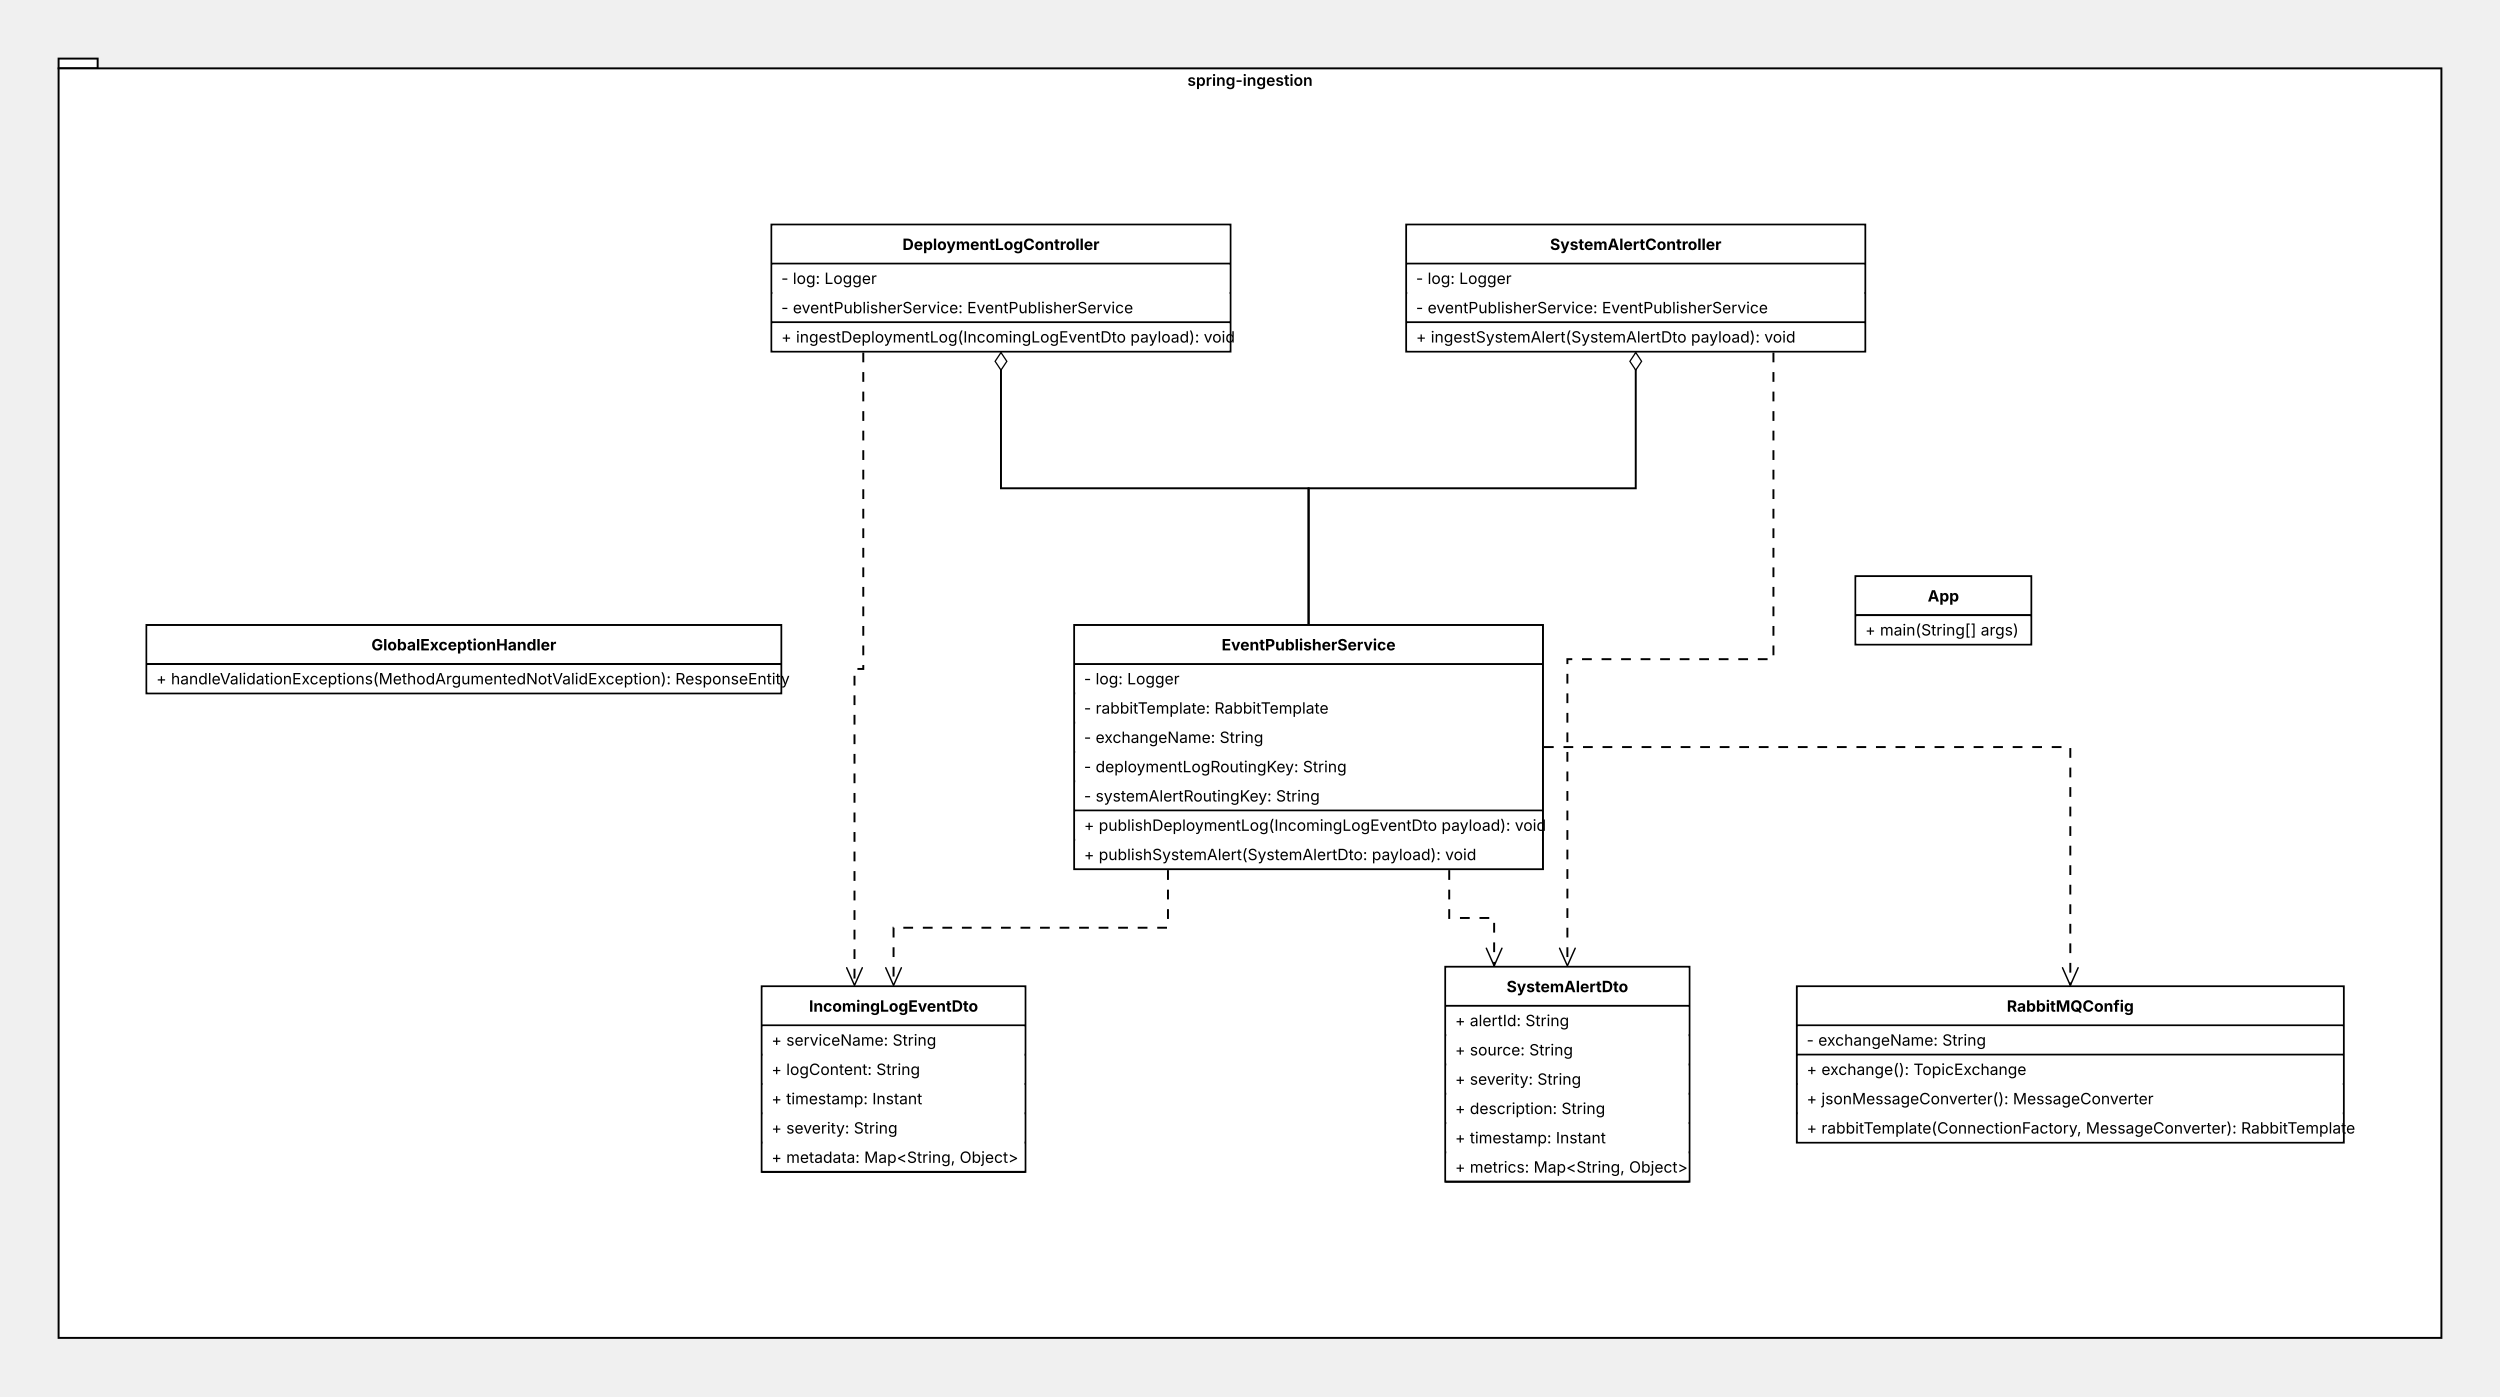
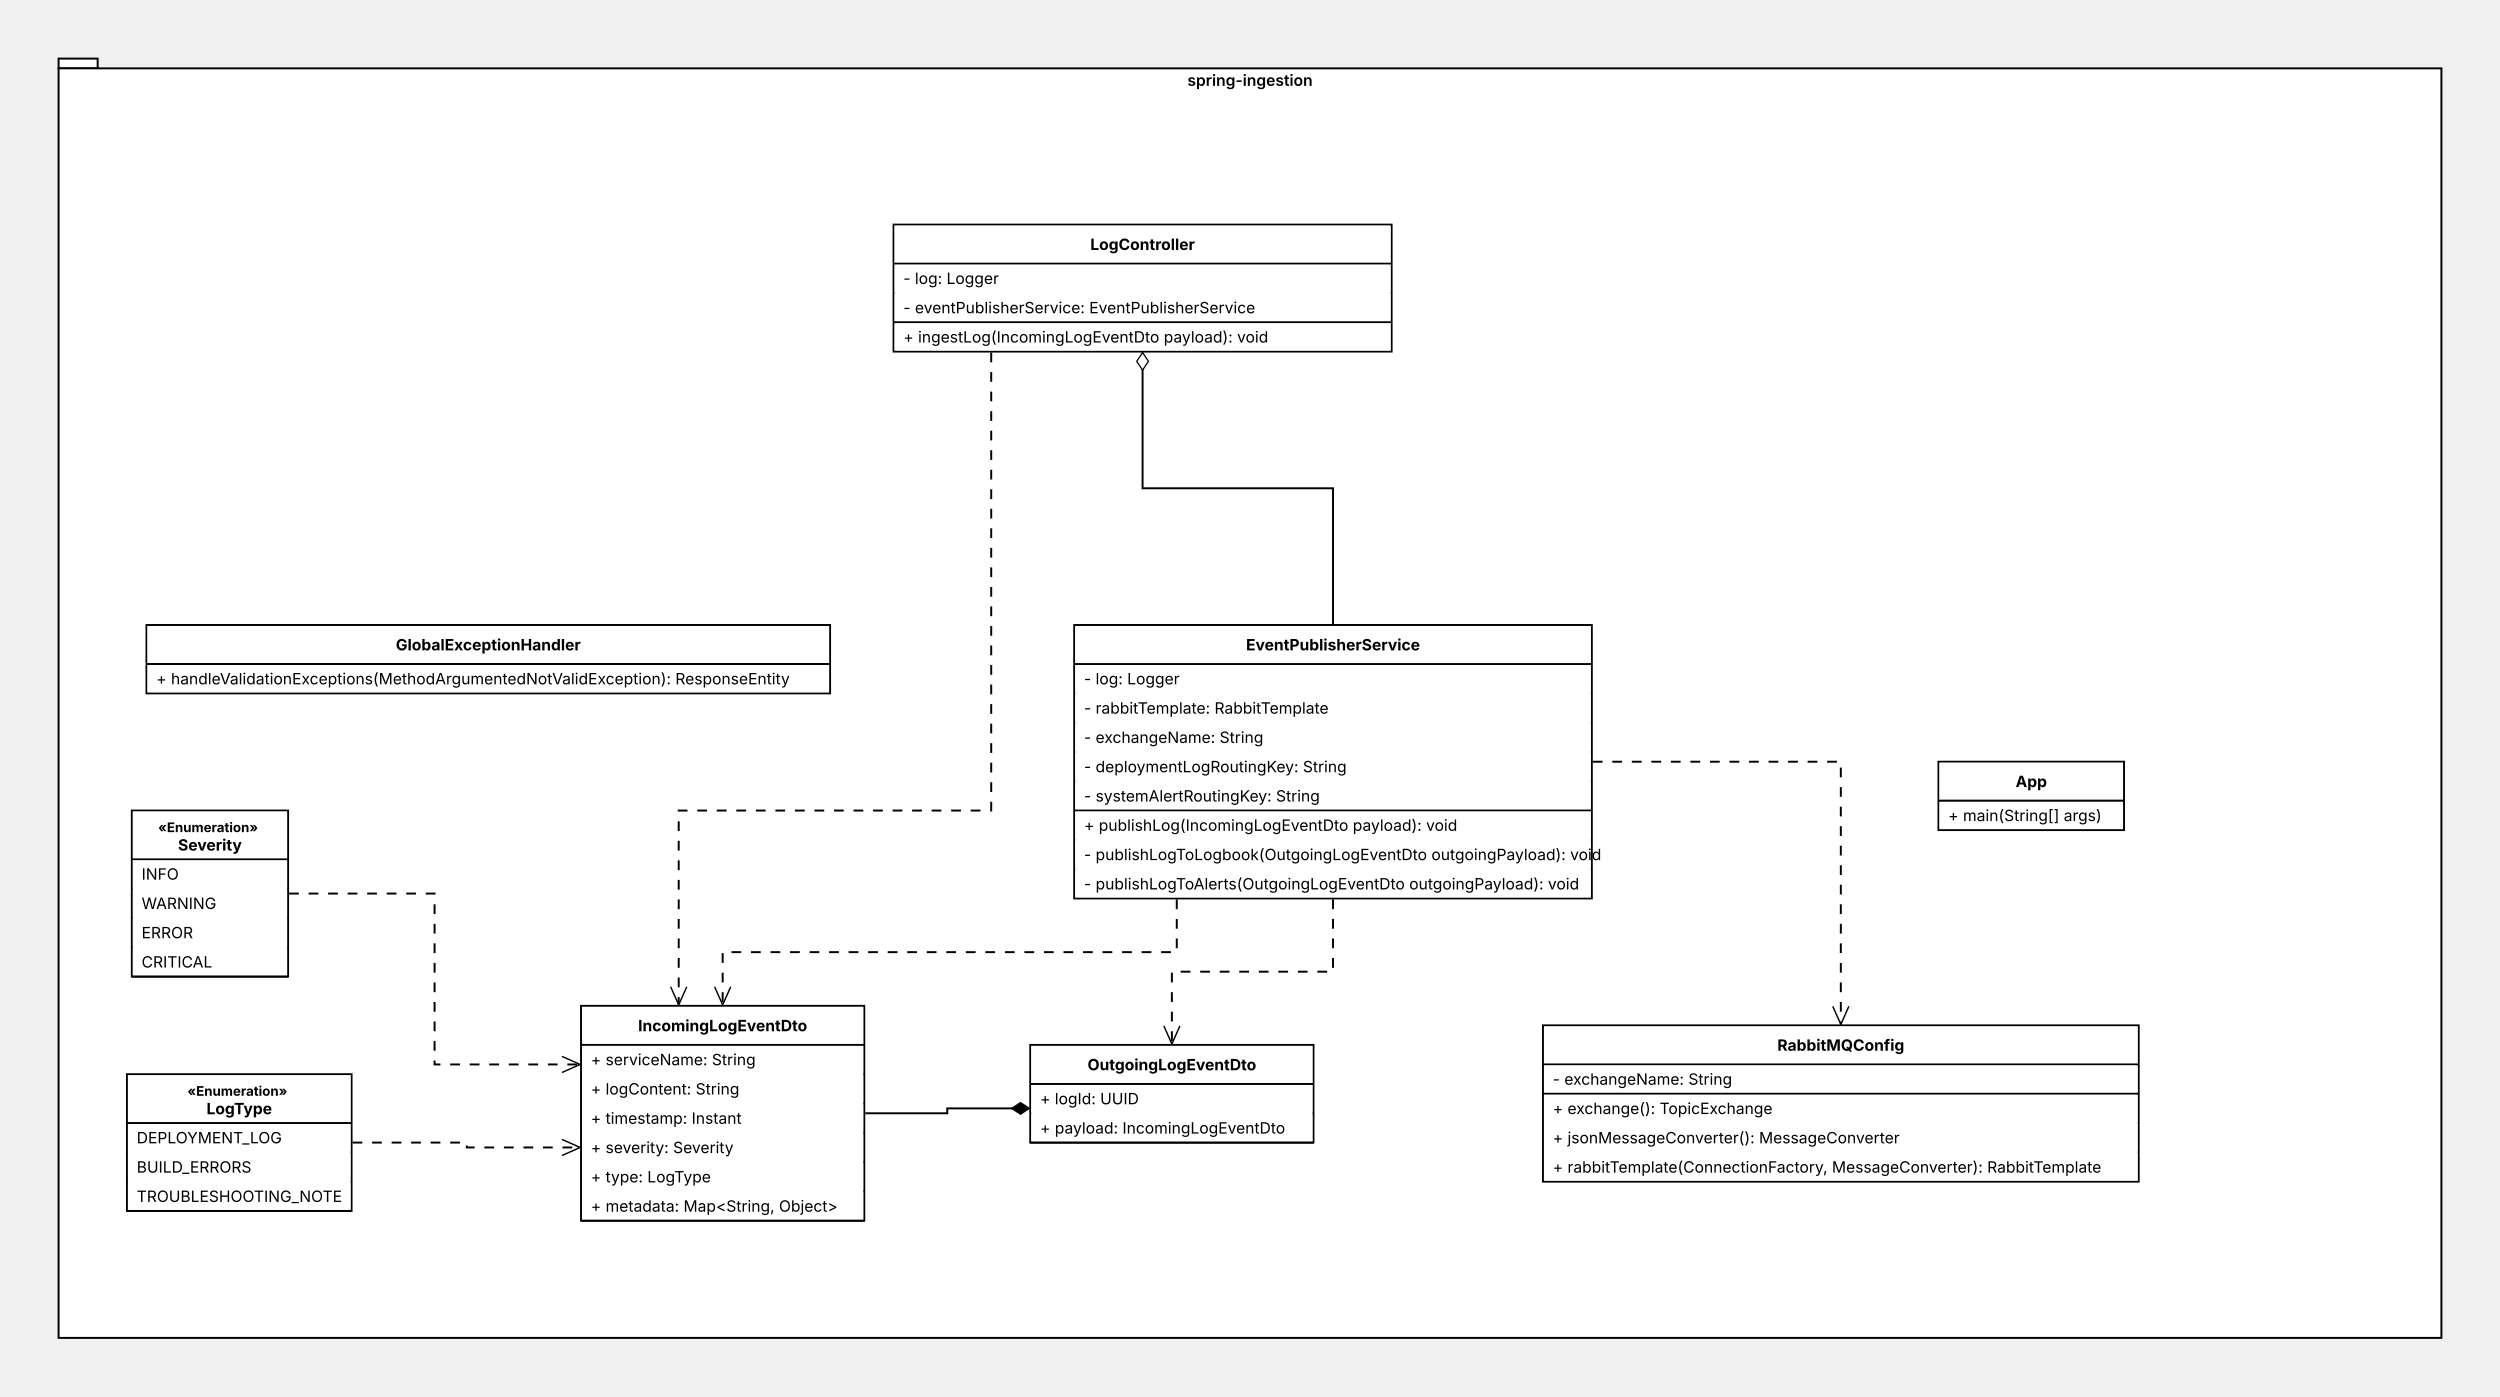
<svg xmlns="http://www.w3.org/2000/svg" viewBox="-30 650 2560 1430" width="2560" height="1430" shape-rendering="geometricPrecision">
  <style>
    text {
      font-family: Inter, system-ui, Avenir, Helvetica, Arial, sans-serif;
    }
  </style>
  <g>
    <g transform="translate(30, 710)">
      <svg width="2440" height="1310" viewBox="0 0 2440 1310" overflow="visible">
        <g>
          <rect x="0" y="0" width="40" height="10" stroke-width="2" stroke="#000000" fill="#ffffff" />
          <rect x="0" y="10" width="2440" height="1300" stroke-width="2" stroke="#000000" fill="#ffffff" />
          <text x="1220" y="22" text-anchor="middle" dominant-baseline="middle" font-size="16px" font-weight="600" font-family="Inter, system-ui, Avenir, Helvetica, Arial, sans-serif" fill="#000000" aria-label="spring-ingestion">
            <tspan x="1220" y="22" aria-hidden="true">spring-ingestion</tspan>
          </text>
        </g>
      </svg>
    </g>
    <g transform="translate(120, 1290)">
-       <svg width="650" height="70" viewBox="0 0 650 70" overflow="visible">
+       <svg width="700" height="70" viewBox="0 0 700 70" overflow="visible">
        <g data-apollon-element-id="3b9c77d0-d74e-44fc-8e67-4fb8181fea51">
-           <rect stroke="#000000" fill="#ffffff" stroke-width="2" x="0" y="0" width="650" height="70" />
-           <rect x="1" y="1" width="648" height="39" fill="#ffffff" />
-           <text x="325" y="20" fill="#000000" dominant-baseline="middle" text-anchor="middle" font-weight="bold" font-family="Inter, system-ui, Avenir, Helvetica, Arial, sans-serif" text-decoration="normal" font-size="16px">
-             <tspan x="325" dy="0" font-style="normal">GlobalExceptionHandler</tspan>
-           </text>
-           <line x1="0" x2="650" y1="40" y2="40" stroke="#000000" stroke-width="2" />
+           <rect stroke="#000000" fill="#ffffff" stroke-width="2" x="0" y="0" width="700" height="70" />
+           <rect x="1" y="1" width="698" height="39" fill="#ffffff" />
+           <text x="350" y="20" fill="#000000" dominant-baseline="middle" text-anchor="middle" font-weight="bold" font-family="Inter, system-ui, Avenir, Helvetica, Arial, sans-serif" text-decoration="normal" font-size="16px">
+             <tspan x="350" dy="0" font-style="normal">GlobalExceptionHandler</tspan>
+           </text>
+           <line x1="0" x2="700" y1="40" y2="40" stroke="#000000" stroke-width="2" />
          <g transform="translate(0, 40)" />
-           <line x1="0" x2="650" y1="40" y2="40" stroke="#000000" stroke-width="2" />
+           <line x1="0" x2="700" y1="40" y2="40" stroke="#000000" stroke-width="2" />
          <g transform="translate(0, 40)">
            <g data-apollon-element-id="fc7d1d00-1de6-4267-bae3-777b4f92a2f6">
-               <rect x="1" y="1" width="648" height="28" fill="#ffffff" />
+               <rect x="1" y="1" width="698" height="28" fill="#ffffff" />
              <text x="10" y="15" fill="#000000" dominant-baseline="middle" text-anchor="start" font-weight="400" font-family="Inter, system-ui, Avenir, Helvetica, Arial, sans-serif" font-size="16px">+ handleValidationExceptions(MethodArgumentedNotValidException): ResponseEntity</text>
            </g>
          </g>
        </g>
      </svg>
    </g>
-     <g transform="translate(760, 880)">
-       <svg width="470" height="130" viewBox="0 0 470 130" overflow="visible">
+     <g transform="translate(885, 880)">
+       <svg width="510" height="130" viewBox="0 0 510 130" overflow="visible">
        <g data-apollon-element-id="74650cd7-0f17-4c6b-812b-f00af199418a">
-           <rect stroke="#000000" fill="#ffffff" stroke-width="2" x="0" y="0" width="470" height="130" />
-           <rect x="1" y="1" width="468" height="39" fill="#ffffff" />
-           <text x="235" y="20" fill="#000000" dominant-baseline="middle" text-anchor="middle" font-weight="bold" font-family="Inter, system-ui, Avenir, Helvetica, Arial, sans-serif" text-decoration="normal" font-size="16px">
-             <tspan x="235" dy="0" font-style="normal">DeploymentLogController</tspan>
-           </text>
-           <line x1="0" x2="470" y1="40" y2="40" stroke="#000000" stroke-width="2" />
+           <rect stroke="#000000" fill="#ffffff" stroke-width="2" x="0" y="0" width="510" height="130" />
+           <rect x="1" y="1" width="508" height="39" fill="#ffffff" />
+           <text x="255" y="20" fill="#000000" dominant-baseline="middle" text-anchor="middle" font-weight="bold" font-family="Inter, system-ui, Avenir, Helvetica, Arial, sans-serif" text-decoration="normal" font-size="16px">
+             <tspan x="255" dy="0" font-style="normal">LogController</tspan>
+           </text>
+           <line x1="0" x2="510" y1="40" y2="40" stroke="#000000" stroke-width="2" />
          <g transform="translate(0, 40)">
            <g data-apollon-element-id="58aaa2f2-1d4f-4e40-9649-94147e28c97f">
-               <rect x="1" y="1" width="468" height="28" fill="#ffffff" />
+               <rect x="1" y="1" width="508" height="28" fill="#ffffff" />
              <text x="10" y="15" fill="#000000" dominant-baseline="middle" text-anchor="start" font-weight="400" font-family="Inter, system-ui, Avenir, Helvetica, Arial, sans-serif" font-size="16px">- log: Logger</text>
            </g>
            <g data-apollon-element-id="66983bc5-b478-4927-838d-907f21ab0912">
-               <rect x="1" y="31" width="468" height="28" fill="#ffffff" />
+               <rect x="1" y="31" width="508" height="28" fill="#ffffff" />
              <text x="10" y="45" fill="#000000" dominant-baseline="middle" text-anchor="start" font-weight="400" font-family="Inter, system-ui, Avenir, Helvetica, Arial, sans-serif" font-size="16px">- eventPublisherService: EventPublisherService</text>
            </g>
          </g>
-           <line x1="0" x2="470" y1="100" y2="100" stroke="#000000" stroke-width="2" />
+           <line x1="0" x2="510" y1="100" y2="100" stroke="#000000" stroke-width="2" />
          <g transform="translate(0, 100)">
            <g data-apollon-element-id="50b90e43-01ab-4370-abad-b1e582a44f78">
-               <rect x="1" y="1" width="468" height="28" fill="#ffffff" />
-               <text x="10" y="15" fill="#000000" dominant-baseline="middle" text-anchor="start" font-weight="400" font-family="Inter, system-ui, Avenir, Helvetica, Arial, sans-serif" font-size="16px">+ ingestDeploymentLog(IncomingLogEventDto payload): void</text>
-             </g>
-           </g>
-         </g>
-       </svg>
-     </g>
-     <g transform="translate(1410, 880)">
-       <svg width="470" height="130" viewBox="0 0 470 130" overflow="visible">
-         <g data-apollon-element-id="7c152661-7595-4d7c-a953-4adb50cbfbd4">
-           <rect stroke="#000000" fill="#ffffff" stroke-width="2" x="0" y="0" width="470" height="130" />
-           <rect x="1" y="1" width="468" height="39" fill="#ffffff" />
-           <text x="235" y="20" fill="#000000" dominant-baseline="middle" text-anchor="middle" font-weight="bold" font-family="Inter, system-ui, Avenir, Helvetica, Arial, sans-serif" text-decoration="normal" font-size="16px">
-             <tspan x="235" dy="0" font-style="normal">SystemAlertController</tspan>
-           </text>
-           <line x1="0" x2="470" y1="40" y2="40" stroke="#000000" stroke-width="2" />
-           <g transform="translate(0, 40)">
-             <g data-apollon-element-id="5add93aa-f642-41be-b38e-9205ab0f0b26">
-               <rect x="1" y="1" width="468" height="28" fill="#ffffff" />
+               <rect x="1" y="1" width="508" height="28" fill="#ffffff" />
+               <text x="10" y="15" fill="#000000" dominant-baseline="middle" text-anchor="start" font-weight="400" font-family="Inter, system-ui, Avenir, Helvetica, Arial, sans-serif" font-size="16px">+ ingestLog(IncomingLogEventDto payload): void</text>
+             </g>
+           </g>
+         </g>
+       </svg>
+     </g>
+     <g transform="translate(1955, 1430)">
+       <svg width="190" height="70" viewBox="0 0 190 70" overflow="visible">
+         <g data-apollon-element-id="5dab2bf9-29ef-4f60-9d4d-5912700ed896">
+           <rect stroke="#000000" fill="#ffffff" stroke-width="2" x="0" y="0" width="190" height="70" />
+           <rect x="1" y="1" width="188" height="39" fill="#ffffff" />
+           <text x="95" y="20" fill="#000000" dominant-baseline="middle" text-anchor="middle" font-weight="bold" font-family="Inter, system-ui, Avenir, Helvetica, Arial, sans-serif" text-decoration="normal" font-size="16px">
+             <tspan x="95" dy="0" font-style="normal">App</tspan>
+           </text>
+           <line x1="0" x2="190" y1="40" y2="40" stroke="#000000" stroke-width="2" />
+           <g transform="translate(0, 40)" />
+           <line x1="0" x2="190" y1="40" y2="40" stroke="#000000" stroke-width="2" />
+           <g transform="translate(0, 40)">
+             <g data-apollon-element-id="177694ed-35e0-418b-aa4d-3f3fcadf1aae">
+               <rect x="1" y="1" width="188" height="28" fill="#ffffff" />
+               <text x="10" y="15" fill="#000000" dominant-baseline="middle" text-anchor="start" font-weight="400" font-family="Inter, system-ui, Avenir, Helvetica, Arial, sans-serif" font-size="16px">+ main(String[] args)</text>
+             </g>
+           </g>
+         </g>
+       </svg>
+     </g>
+     <g transform="translate(1070, 1290)">
+       <svg width="530" height="280" viewBox="0 0 530 280" overflow="visible">
+         <g data-apollon-element-id="4d2e06da-a124-4920-9e89-3ade31352f8f">
+           <rect stroke="#000000" fill="#ffffff" stroke-width="2" x="0" y="0" width="530" height="280" />
+           <rect x="1" y="1" width="528" height="39" fill="#ffffff" />
+           <text x="265" y="20" fill="#000000" dominant-baseline="middle" text-anchor="middle" font-weight="bold" font-family="Inter, system-ui, Avenir, Helvetica, Arial, sans-serif" text-decoration="normal" font-size="16px">
+             <tspan x="265" dy="0" font-style="normal">EventPublisherService</tspan>
+           </text>
+           <line x1="0" x2="530" y1="40" y2="40" stroke="#000000" stroke-width="2" />
+           <g transform="translate(0, 40)">
+             <g data-apollon-element-id="1653cb8a-e35a-4837-96fc-352d02ef62e8">
+               <rect x="1" y="1" width="528" height="28" fill="#ffffff" />
              <text x="10" y="15" fill="#000000" dominant-baseline="middle" text-anchor="start" font-weight="400" font-family="Inter, system-ui, Avenir, Helvetica, Arial, sans-serif" font-size="16px">- log: Logger</text>
            </g>
-             <g data-apollon-element-id="7b268da4-3a2f-4099-bef6-598c9603cd96">
-               <rect x="1" y="31" width="468" height="28" fill="#ffffff" />
-               <text x="10" y="45" fill="#000000" dominant-baseline="middle" text-anchor="start" font-weight="400" font-family="Inter, system-ui, Avenir, Helvetica, Arial, sans-serif" font-size="16px">- eventPublisherService: EventPublisherService</text>
-             </g>
-           </g>
-           <line x1="0" x2="470" y1="100" y2="100" stroke="#000000" stroke-width="2" />
-           <g transform="translate(0, 100)">
-             <g data-apollon-element-id="9db1246a-18fe-4898-8196-1d69fd202abb">
-               <rect x="1" y="1" width="468" height="28" fill="#ffffff" />
-               <text x="10" y="15" fill="#000000" dominant-baseline="middle" text-anchor="start" font-weight="400" font-family="Inter, system-ui, Avenir, Helvetica, Arial, sans-serif" font-size="16px">+ ingestSystemAlert(SystemAlertDto payload): void</text>
-             </g>
-           </g>
-         </g>
-       </svg>
-     </g>
-     <g transform="translate(1870, 1240)">
-       <svg width="180" height="70" viewBox="0 0 180 70" overflow="visible">
-         <g data-apollon-element-id="5dab2bf9-29ef-4f60-9d4d-5912700ed896">
-           <rect stroke="#000000" fill="#ffffff" stroke-width="2" x="0" y="0" width="180" height="70" />
-           <rect x="1" y="1" width="178" height="39" fill="#ffffff" />
-           <text x="90" y="20" fill="#000000" dominant-baseline="middle" text-anchor="middle" font-weight="bold" font-family="Inter, system-ui, Avenir, Helvetica, Arial, sans-serif" text-decoration="normal" font-size="16px">
-             <tspan x="90" dy="0" font-style="normal">App</tspan>
-           </text>
-           <line x1="0" x2="180" y1="40" y2="40" stroke="#000000" stroke-width="2" />
-           <g transform="translate(0, 40)" />
-           <line x1="0" x2="180" y1="40" y2="40" stroke="#000000" stroke-width="2" />
-           <g transform="translate(0, 40)">
-             <g data-apollon-element-id="177694ed-35e0-418b-aa4d-3f3fcadf1aae">
-               <rect x="1" y="1" width="178" height="28" fill="#ffffff" />
-               <text x="10" y="15" fill="#000000" dominant-baseline="middle" text-anchor="start" font-weight="400" font-family="Inter, system-ui, Avenir, Helvetica, Arial, sans-serif" font-size="16px">+ main(String[] args)</text>
-             </g>
-           </g>
-         </g>
-       </svg>
-     </g>
-     <g transform="translate(1070, 1290)">
-       <svg width="480" height="250" viewBox="0 0 480 250" overflow="visible">
-         <g data-apollon-element-id="4d2e06da-a124-4920-9e89-3ade31352f8f">
-           <rect stroke="#000000" fill="#ffffff" stroke-width="2" x="0" y="0" width="480" height="250" />
-           <rect x="1" y="1" width="478" height="39" fill="#ffffff" />
-           <text x="240" y="20" fill="#000000" dominant-baseline="middle" text-anchor="middle" font-weight="bold" font-family="Inter, system-ui, Avenir, Helvetica, Arial, sans-serif" text-decoration="normal" font-size="16px">
-             <tspan x="240" dy="0" font-style="normal">EventPublisherService</tspan>
-           </text>
-           <line x1="0" x2="480" y1="40" y2="40" stroke="#000000" stroke-width="2" />
-           <g transform="translate(0, 40)">
-             <g data-apollon-element-id="1653cb8a-e35a-4837-96fc-352d02ef62e8">
-               <rect x="1" y="1" width="478" height="28" fill="#ffffff" />
-               <text x="10" y="15" fill="#000000" dominant-baseline="middle" text-anchor="start" font-weight="400" font-family="Inter, system-ui, Avenir, Helvetica, Arial, sans-serif" font-size="16px">- log: Logger</text>
-             </g>
            <g data-apollon-element-id="fd1d53a4-6fb3-44a9-8672-b98197692664">
-               <rect x="1" y="31" width="478" height="28" fill="#ffffff" />
+               <rect x="1" y="31" width="528" height="28" fill="#ffffff" />
              <text x="10" y="45" fill="#000000" dominant-baseline="middle" text-anchor="start" font-weight="400" font-family="Inter, system-ui, Avenir, Helvetica, Arial, sans-serif" font-size="16px">- rabbitTemplate: RabbitTemplate</text>
            </g>
            <g data-apollon-element-id="f8ddd628-d78e-449b-9990-f96b831d56ff">
-               <rect x="1" y="61" width="478" height="28" fill="#ffffff" />
+               <rect x="1" y="61" width="528" height="28" fill="#ffffff" />
              <text x="10" y="75" fill="#000000" dominant-baseline="middle" text-anchor="start" font-weight="400" font-family="Inter, system-ui, Avenir, Helvetica, Arial, sans-serif" font-size="16px">- exchangeName: String</text>
            </g>
            <g data-apollon-element-id="401613db-2616-4382-a373-6a1d24a2a192">
-               <rect x="1" y="91" width="478" height="28" fill="#ffffff" />
+               <rect x="1" y="91" width="528" height="28" fill="#ffffff" />
              <text x="10" y="105" fill="#000000" dominant-baseline="middle" text-anchor="start" font-weight="400" font-family="Inter, system-ui, Avenir, Helvetica, Arial, sans-serif" font-size="16px">- deploymentLogRoutingKey: String</text>
            </g>
            <g data-apollon-element-id="acdafdb7-e7c2-421f-b268-c6c833dc1c1a">
-               <rect x="1" y="121" width="478" height="28" fill="#ffffff" />
+               <rect x="1" y="121" width="528" height="28" fill="#ffffff" />
              <text x="10" y="135" fill="#000000" dominant-baseline="middle" text-anchor="start" font-weight="400" font-family="Inter, system-ui, Avenir, Helvetica, Arial, sans-serif" font-size="16px">- systemAlertRoutingKey: String</text>
            </g>
          </g>
-           <line x1="0" x2="480" y1="190" y2="190" stroke="#000000" stroke-width="2" />
+           <line x1="0" x2="530" y1="190" y2="190" stroke="#000000" stroke-width="2" />
          <g transform="translate(0, 190)">
            <g data-apollon-element-id="7a56dd1a-01fb-4077-a8d2-84f3ce6b4e02">
-               <rect x="1" y="1" width="478" height="28" fill="#ffffff" />
-               <text x="10" y="15" fill="#000000" dominant-baseline="middle" text-anchor="start" font-weight="400" font-family="Inter, system-ui, Avenir, Helvetica, Arial, sans-serif" font-size="16px">+ publishDeploymentLog(IncomingLogEventDto payload): void</text>
-             </g>
-             <g data-apollon-element-id="b9986ffc-3672-4f46-b6f1-1ac158aaed15">
-               <rect x="1" y="31" width="478" height="28" fill="#ffffff" />
-               <text x="10" y="45" fill="#000000" dominant-baseline="middle" text-anchor="start" font-weight="400" font-family="Inter, system-ui, Avenir, Helvetica, Arial, sans-serif" font-size="16px">+ publishSystemAlert(SystemAlertDto: payload): void</text>
-             </g>
-           </g>
-         </g>
-       </svg>
-     </g>
-     <g transform="translate(1450, 1640)">
-       <svg width="250" height="220" viewBox="0 0 250 220" overflow="visible">
-         <g data-apollon-element-id="99c61660-80b3-4d62-8cc9-65107c055428">
-           <rect stroke="#000000" fill="#ffffff" stroke-width="2" x="0" y="0" width="250" height="220" />
-           <rect x="1" y="1" width="248" height="39" fill="#ffffff" />
-           <text x="125" y="20" fill="#000000" dominant-baseline="middle" text-anchor="middle" font-weight="bold" font-family="Inter, system-ui, Avenir, Helvetica, Arial, sans-serif" text-decoration="normal" font-size="16px">
-             <tspan x="125" dy="0" font-style="normal">SystemAlertDto</tspan>
-           </text>
-           <line x1="0" x2="250" y1="40" y2="40" stroke="#000000" stroke-width="2" />
-           <g transform="translate(0, 40)">
-             <g data-apollon-element-id="7df2cdb0-2fe6-4ede-9ec0-c0600d3978d5">
-               <rect x="1" y="1" width="248" height="28" fill="#ffffff" />
-               <text x="10" y="15" fill="#000000" dominant-baseline="middle" text-anchor="start" font-weight="400" font-family="Inter, system-ui, Avenir, Helvetica, Arial, sans-serif" font-size="16px">+ alertId: String</text>
-             </g>
-             <g data-apollon-element-id="ffcb8b2a-5fdb-4241-9693-ab58875c1ded">
-               <rect x="1" y="31" width="248" height="28" fill="#ffffff" />
-               <text x="10" y="45" fill="#000000" dominant-baseline="middle" text-anchor="start" font-weight="400" font-family="Inter, system-ui, Avenir, Helvetica, Arial, sans-serif" font-size="16px">+ source: String</text>
-             </g>
-             <g data-apollon-element-id="54ec0acb-4ff7-4559-a1a7-3067fd0193f3">
-               <rect x="1" y="61" width="248" height="28" fill="#ffffff" />
-               <text x="10" y="75" fill="#000000" dominant-baseline="middle" text-anchor="start" font-weight="400" font-family="Inter, system-ui, Avenir, Helvetica, Arial, sans-serif" font-size="16px">+ severity: String</text>
-             </g>
-             <g data-apollon-element-id="807e4d8b-2d1d-4bf4-83a8-b70ad62fa73e">
-               <rect x="1" y="91" width="248" height="28" fill="#ffffff" />
-               <text x="10" y="105" fill="#000000" dominant-baseline="middle" text-anchor="start" font-weight="400" font-family="Inter, system-ui, Avenir, Helvetica, Arial, sans-serif" font-size="16px">+ description: String</text>
-             </g>
-             <g data-apollon-element-id="dbc8209e-4675-4ad4-8ed3-ec1d2079be75">
-               <rect x="1" y="121" width="248" height="28" fill="#ffffff" />
-               <text x="10" y="135" fill="#000000" dominant-baseline="middle" text-anchor="start" font-weight="400" font-family="Inter, system-ui, Avenir, Helvetica, Arial, sans-serif" font-size="16px">+ timestamp: Instant</text>
-             </g>
-             <g data-apollon-element-id="f2f668f3-7884-4613-a105-ecedae78d0cf">
-               <rect x="1" y="151" width="248" height="28" fill="#ffffff" />
-               <text x="10" y="165" fill="#000000" dominant-baseline="middle" text-anchor="start" font-weight="400" font-family="Inter, system-ui, Avenir, Helvetica, Arial, sans-serif" font-size="16px">+ metrics: Map&lt;String, Object&gt;</text>
-             </g>
-           </g>
-           <line x1="0" x2="250" y1="220" y2="220" stroke="#000000" stroke-width="2" />
+               <rect x="1" y="1" width="528" height="28" fill="#ffffff" />
+               <text x="10" y="15" fill="#000000" dominant-baseline="middle" text-anchor="start" font-weight="400" font-family="Inter, system-ui, Avenir, Helvetica, Arial, sans-serif" font-size="16px">+ publishLog(IncomingLogEventDto payload): void</text>
+             </g>
+             <g data-apollon-element-id="c759f292-f28f-4617-97bd-8353cea2a9d9">
+               <rect x="1" y="31" width="528" height="28" fill="#ffffff" />
+               <text x="10" y="45" fill="#000000" dominant-baseline="middle" text-anchor="start" font-weight="400" font-family="Inter, system-ui, Avenir, Helvetica, Arial, sans-serif" font-size="16px">- publishLogToLogbook(OutgoingLogEventDto outgoingPayload): void</text>
+             </g>
+             <g data-apollon-element-id="b2417b5a-0bb1-4d85-9d40-65fdc089c668">
+               <rect x="1" y="61" width="528" height="28" fill="#ffffff" />
+               <text x="10" y="75" fill="#000000" dominant-baseline="middle" text-anchor="start" font-weight="400" font-family="Inter, system-ui, Avenir, Helvetica, Arial, sans-serif" font-size="16px">- publishLogToAlerts(OutgoingLogEventDto outgoingPayload): void</text>
+             </g>
+           </g>
+         </g>
+       </svg>
+     </g>
+     <g transform="translate(565, 1680)">
+       <svg width="290" height="220" viewBox="0 0 290 220" overflow="visible">
+         <g data-apollon-element-id="b518cd77-8245-41a8-adcb-459618b6b0fb">
+           <rect stroke="#000000" fill="#ffffff" stroke-width="2" x="0" y="0" width="290" height="220" />
+           <rect x="1" y="1" width="288" height="39" fill="#ffffff" />
+           <text x="145" y="20" fill="#000000" dominant-baseline="middle" text-anchor="middle" font-weight="bold" font-family="Inter, system-ui, Avenir, Helvetica, Arial, sans-serif" text-decoration="normal" font-size="16px">
+             <tspan x="145" dy="0" font-style="normal">IncomingLogEventDto</tspan>
+           </text>
+           <line x1="0" x2="290" y1="40" y2="40" stroke="#000000" stroke-width="2" />
+           <g transform="translate(0, 40)">
+             <g data-apollon-element-id="ff880d6c-e705-44fe-a56f-26c586ebab9a">
+               <rect x="1" y="1" width="288" height="28" fill="#ffffff" />
+               <text x="10" y="15" fill="#000000" dominant-baseline="middle" text-anchor="start" font-weight="400" font-family="Inter, system-ui, Avenir, Helvetica, Arial, sans-serif" font-size="16px">+ serviceName: String</text>
+             </g>
+             <g data-apollon-element-id="006837d7-20ee-417a-9a44-abce8f2aa492">
+               <rect x="1" y="31" width="288" height="28" fill="#ffffff" />
+               <text x="10" y="45" fill="#000000" dominant-baseline="middle" text-anchor="start" font-weight="400" font-family="Inter, system-ui, Avenir, Helvetica, Arial, sans-serif" font-size="16px">+ logContent: String</text>
+             </g>
+             <g data-apollon-element-id="220917c3-d132-41b7-8377-14e486319781">
+               <rect x="1" y="61" width="288" height="28" fill="#ffffff" />
+               <text x="10" y="75" fill="#000000" dominant-baseline="middle" text-anchor="start" font-weight="400" font-family="Inter, system-ui, Avenir, Helvetica, Arial, sans-serif" font-size="16px">+ timestamp: Instant</text>
+             </g>
+             <g data-apollon-element-id="059ba9d3-f750-4491-9c33-39a38e731358">
+               <rect x="1" y="91" width="288" height="28" fill="#ffffff" />
+               <text x="10" y="105" fill="#000000" dominant-baseline="middle" text-anchor="start" font-weight="400" font-family="Inter, system-ui, Avenir, Helvetica, Arial, sans-serif" font-size="16px">+ severity: Severity</text>
+             </g>
+             <g data-apollon-element-id="36bd708c-8183-41c4-a760-1edea5a66a26">
+               <rect x="1" y="121" width="288" height="28" fill="#ffffff" />
+               <text x="10" y="135" fill="#000000" dominant-baseline="middle" text-anchor="start" font-weight="400" font-family="Inter, system-ui, Avenir, Helvetica, Arial, sans-serif" font-size="16px">+ type: LogType</text>
+             </g>
+             <g data-apollon-element-id="9c5d34d7-8bbb-4035-8751-89a7c3f1f4fc">
+               <rect x="1" y="151" width="288" height="28" fill="#ffffff" />
+               <text x="10" y="165" fill="#000000" dominant-baseline="middle" text-anchor="start" font-weight="400" font-family="Inter, system-ui, Avenir, Helvetica, Arial, sans-serif" font-size="16px">+ metadata: Map&lt;String, Object&gt;</text>
+             </g>
+           </g>
+           <line x1="0" x2="290" y1="220" y2="220" stroke="#000000" stroke-width="2" />
          <g transform="translate(0, 220)" />
        </g>
      </svg>
    </g>
-     <g transform="translate(750, 1660)">
-       <svg width="270" height="190" viewBox="0 0 270 190" overflow="visible">
-         <g data-apollon-element-id="b518cd77-8245-41a8-adcb-459618b6b0fb">
-           <rect stroke="#000000" fill="#ffffff" stroke-width="2" x="0" y="0" width="270" height="190" />
-           <rect x="1" y="1" width="268" height="39" fill="#ffffff" />
-           <text x="135" y="20" fill="#000000" dominant-baseline="middle" text-anchor="middle" font-weight="bold" font-family="Inter, system-ui, Avenir, Helvetica, Arial, sans-serif" text-decoration="normal" font-size="16px">
-             <tspan x="135" dy="0" font-style="normal">IncomingLogEventDto</tspan>
-           </text>
-           <line x1="0" x2="270" y1="40" y2="40" stroke="#000000" stroke-width="2" />
-           <g transform="translate(0, 40)">
-             <g data-apollon-element-id="ff880d6c-e705-44fe-a56f-26c586ebab9a">
-               <rect x="1" y="1" width="268" height="28" fill="#ffffff" />
-               <text x="10" y="15" fill="#000000" dominant-baseline="middle" text-anchor="start" font-weight="400" font-family="Inter, system-ui, Avenir, Helvetica, Arial, sans-serif" font-size="16px">+ serviceName: String</text>
-             </g>
-             <g data-apollon-element-id="006837d7-20ee-417a-9a44-abce8f2aa492">
-               <rect x="1" y="31" width="268" height="28" fill="#ffffff" />
-               <text x="10" y="45" fill="#000000" dominant-baseline="middle" text-anchor="start" font-weight="400" font-family="Inter, system-ui, Avenir, Helvetica, Arial, sans-serif" font-size="16px">+ logContent: String</text>
-             </g>
-             <g data-apollon-element-id="220917c3-d132-41b7-8377-14e486319781">
-               <rect x="1" y="61" width="268" height="28" fill="#ffffff" />
-               <text x="10" y="75" fill="#000000" dominant-baseline="middle" text-anchor="start" font-weight="400" font-family="Inter, system-ui, Avenir, Helvetica, Arial, sans-serif" font-size="16px">+ timestamp: Instant</text>
-             </g>
-             <g data-apollon-element-id="059ba9d3-f750-4491-9c33-39a38e731358">
-               <rect x="1" y="91" width="268" height="28" fill="#ffffff" />
-               <text x="10" y="105" fill="#000000" dominant-baseline="middle" text-anchor="start" font-weight="400" font-family="Inter, system-ui, Avenir, Helvetica, Arial, sans-serif" font-size="16px">+ severity: String</text>
-             </g>
-             <g data-apollon-element-id="9c5d34d7-8bbb-4035-8751-89a7c3f1f4fc">
-               <rect x="1" y="121" width="268" height="28" fill="#ffffff" />
-               <text x="10" y="135" fill="#000000" dominant-baseline="middle" text-anchor="start" font-weight="400" font-family="Inter, system-ui, Avenir, Helvetica, Arial, sans-serif" font-size="16px">+ metadata: Map&lt;String, Object&gt;</text>
-             </g>
-           </g>
-           <line x1="0" x2="270" y1="190" y2="190" stroke="#000000" stroke-width="2" />
-           <g transform="translate(0, 190)" />
-         </g>
-       </svg>
-     </g>
-     <g transform="translate(1810, 1660)">
-       <svg width="560" height="160" viewBox="0 0 560 160" overflow="visible">
+     <g transform="translate(1550, 1700)">
+       <svg width="610" height="160" viewBox="0 0 610 160" overflow="visible">
        <g data-apollon-element-id="a3a1a98c-a442-41aa-ab96-2bc7dfc784f3">
-           <rect stroke="#000000" fill="#ffffff" stroke-width="2" x="0" y="0" width="560" height="160" />
-           <rect x="1" y="1" width="558" height="39" fill="#ffffff" />
-           <text x="280" y="20" fill="#000000" dominant-baseline="middle" text-anchor="middle" font-weight="bold" font-family="Inter, system-ui, Avenir, Helvetica, Arial, sans-serif" text-decoration="normal" font-size="16px">
-             <tspan x="280" dy="0" font-style="normal">RabbitMQConfig</tspan>
-           </text>
-           <line x1="0" x2="560" y1="40" y2="40" stroke="#000000" stroke-width="2" />
+           <rect stroke="#000000" fill="#ffffff" stroke-width="2" x="0" y="0" width="610" height="160" />
+           <rect x="1" y="1" width="608" height="39" fill="#ffffff" />
+           <text x="305" y="20" fill="#000000" dominant-baseline="middle" text-anchor="middle" font-weight="bold" font-family="Inter, system-ui, Avenir, Helvetica, Arial, sans-serif" text-decoration="normal" font-size="16px">
+             <tspan x="305" dy="0" font-style="normal">RabbitMQConfig</tspan>
+           </text>
+           <line x1="0" x2="610" y1="40" y2="40" stroke="#000000" stroke-width="2" />
          <g transform="translate(0, 40)">
            <g data-apollon-element-id="5b427d3f-c605-4d62-9f84-8c6ec0181d6b">
-               <rect x="1" y="1" width="558" height="28" fill="#ffffff" />
+               <rect x="1" y="1" width="608" height="28" fill="#ffffff" />
              <text x="10" y="15" fill="#000000" dominant-baseline="middle" text-anchor="start" font-weight="400" font-family="Inter, system-ui, Avenir, Helvetica, Arial, sans-serif" font-size="16px">- exchangeName: String</text>
            </g>
          </g>
-           <line x1="0" x2="560" y1="70" y2="70" stroke="#000000" stroke-width="2" />
+           <line x1="0" x2="610" y1="70" y2="70" stroke="#000000" stroke-width="2" />
          <g transform="translate(0, 70)">
            <g data-apollon-element-id="8d895ed4-4d59-41c9-9cf3-8c45c37682b1">
-               <rect x="1" y="1" width="558" height="28" fill="#ffffff" />
+               <rect x="1" y="1" width="608" height="28" fill="#ffffff" />
              <text x="10" y="15" fill="#000000" dominant-baseline="middle" text-anchor="start" font-weight="400" font-family="Inter, system-ui, Avenir, Helvetica, Arial, sans-serif" font-size="16px">+ exchange(): TopicExchange</text>
            </g>
            <g data-apollon-element-id="01fdd666-8c53-484c-b32f-dd5347518264">
-               <rect x="1" y="31" width="558" height="28" fill="#ffffff" />
+               <rect x="1" y="31" width="608" height="28" fill="#ffffff" />
              <text x="10" y="45" fill="#000000" dominant-baseline="middle" text-anchor="start" font-weight="400" font-family="Inter, system-ui, Avenir, Helvetica, Arial, sans-serif" font-size="16px">+ jsonMessageConverter(): MessageConverter</text>
            </g>
            <g data-apollon-element-id="f1267290-bddd-4a16-81fd-c935da3844fb">
-               <rect x="1" y="61" width="558" height="28" fill="#ffffff" />
+               <rect x="1" y="61" width="608" height="28" fill="#ffffff" />
              <text x="10" y="75" fill="#000000" dominant-baseline="middle" text-anchor="start" font-weight="400" font-family="Inter, system-ui, Avenir, Helvetica, Arial, sans-serif" font-size="16px">+ rabbitTemplate(ConnectionFactory, MessageConverter): RabbitTemplate</text>
            </g>
          </g>
+         </g>
+       </svg>
+     </g>
+     <g transform="translate(1025, 1720)">
+       <svg width="290" height="100" viewBox="0 0 290 100" overflow="visible">
+         <g data-apollon-element-id="12fa2b31-e6d6-4ee3-9087-fdb891e158dc">
+           <rect stroke="#000000" fill="#ffffff" stroke-width="2" x="0" y="0" width="290" height="100" />
+           <rect x="1" y="1" width="288" height="39" fill="#ffffff" />
+           <text x="145" y="20" fill="#000000" dominant-baseline="middle" text-anchor="middle" font-weight="bold" font-family="Inter, system-ui, Avenir, Helvetica, Arial, sans-serif" text-decoration="normal" font-size="16px">
+             <tspan x="145" dy="0" font-style="normal">OutgoingLogEventDto</tspan>
+           </text>
+           <line x1="0" x2="290" y1="40" y2="40" stroke="#000000" stroke-width="2" />
+           <g transform="translate(0, 40)">
+             <g data-apollon-element-id="692ee5c3-fcb6-4dbe-ab8f-21661b078703">
+               <rect x="1" y="1" width="288" height="28" fill="#ffffff" />
+               <text x="10" y="15" fill="#000000" dominant-baseline="middle" text-anchor="start" font-weight="400" font-family="Inter, system-ui, Avenir, Helvetica, Arial, sans-serif" font-size="16px">+ logId: UUID</text>
+             </g>
+             <g data-apollon-element-id="174ee5dc-19f8-42be-9f10-25cc19df40bf">
+               <rect x="1" y="31" width="288" height="28" fill="#ffffff" />
+               <text x="10" y="45" fill="#000000" dominant-baseline="middle" text-anchor="start" font-weight="400" font-family="Inter, system-ui, Avenir, Helvetica, Arial, sans-serif" font-size="16px">+ payload: IncomingLogEventDto</text>
+             </g>
+           </g>
+           <line x1="0" x2="290" y1="100" y2="100" stroke="#000000" stroke-width="2" />
+           <g transform="translate(0, 100)" />
+         </g>
+       </svg>
+     </g>
+     <g transform="translate(105, 1480)">
+       <svg width="160" height="170" viewBox="0 0 160 170" overflow="visible">
+         <g data-apollon-element-id="4f994147-8079-4858-acaf-dca324873b4a">
+           <rect stroke="#000000" fill="#ffffff" stroke-width="2" x="0" y="0" width="160" height="170" />
+           <rect x="1" y="1" width="158" height="49" fill="#ffffff" />
+           <text x="80" y="25" fill="#000000" dominant-baseline="middle" text-anchor="middle" font-weight="bold" font-family="Inter, system-ui, Avenir, Helvetica, Arial, sans-serif" text-decoration="normal" font-size="16px">
+             <tspan x="80" dy="-8" font-size="85%">«Enumeration»</tspan>
+             <tspan x="80" dy="18" font-style="normal">Severity</tspan>
+           </text>
+           <line x1="0" x2="160" y1="50" y2="50" stroke="#000000" stroke-width="2" />
+           <g transform="translate(0, 50)">
+             <g data-apollon-element-id="e3b5445d-94b5-4974-8a98-778d936eb54a">
+               <rect x="1" y="1" width="158" height="28" fill="#ffffff" />
+               <text x="10" y="15" fill="#000000" dominant-baseline="middle" text-anchor="start" font-weight="400" font-family="Inter, system-ui, Avenir, Helvetica, Arial, sans-serif" font-size="16px">INFO</text>
+             </g>
+             <g data-apollon-element-id="e39e277c-a5c6-47f5-82fb-358f0d3cc359">
+               <rect x="1" y="31" width="158" height="28" fill="#ffffff" />
+               <text x="10" y="45" fill="#000000" dominant-baseline="middle" text-anchor="start" font-weight="400" font-family="Inter, system-ui, Avenir, Helvetica, Arial, sans-serif" font-size="16px">WARNING</text>
+             </g>
+             <g data-apollon-element-id="91a204ed-98b5-4917-8076-89126f8c4397">
+               <rect x="1" y="61" width="158" height="28" fill="#ffffff" />
+               <text x="10" y="75" fill="#000000" dominant-baseline="middle" text-anchor="start" font-weight="400" font-family="Inter, system-ui, Avenir, Helvetica, Arial, sans-serif" font-size="16px">ERROR</text>
+             </g>
+             <g data-apollon-element-id="453957e1-f5a1-4e2f-8c46-97beae12c830">
+               <rect x="1" y="91" width="158" height="28" fill="#ffffff" />
+               <text x="10" y="105" fill="#000000" dominant-baseline="middle" text-anchor="start" font-weight="400" font-family="Inter, system-ui, Avenir, Helvetica, Arial, sans-serif" font-size="16px">CRITICAL</text>
+             </g>
+           </g>
+           <line x1="0" x2="160" y1="170" y2="170" stroke="#000000" stroke-width="2" />
+           <g transform="translate(0, 170)" />
+         </g>
+       </svg>
+     </g>
+     <g transform="translate(100, 1750)">
+       <svg width="230" height="140" viewBox="0 0 230 140" overflow="visible">
+         <g data-apollon-element-id="2f80523e-099e-4b24-b50d-7692ba537c69">
+           <rect stroke="#000000" fill="#ffffff" stroke-width="2" x="0" y="0" width="230" height="140" />
+           <rect x="1" y="1" width="228" height="49" fill="#ffffff" />
+           <text x="115" y="25" fill="#000000" dominant-baseline="middle" text-anchor="middle" font-weight="bold" font-family="Inter, system-ui, Avenir, Helvetica, Arial, sans-serif" text-decoration="normal" font-size="16px">
+             <tspan x="115" dy="-8" font-size="85%">«Enumeration»</tspan>
+             <tspan x="115" dy="18" font-style="normal">LogType</tspan>
+           </text>
+           <line x1="0" x2="230" y1="50" y2="50" stroke="#000000" stroke-width="2" />
+           <g transform="translate(0, 50)">
+             <g data-apollon-element-id="2ebaace4-6ec4-4cc3-8c43-e630838775c8">
+               <rect x="1" y="1" width="228" height="28" fill="#ffffff" />
+               <text x="10" y="15" fill="#000000" dominant-baseline="middle" text-anchor="start" font-weight="400" font-family="Inter, system-ui, Avenir, Helvetica, Arial, sans-serif" font-size="16px">DEPLOYMENT_LOG</text>
+             </g>
+             <g data-apollon-element-id="567eba0f-1146-4986-b6d2-cf9072047f90">
+               <rect x="1" y="31" width="228" height="28" fill="#ffffff" />
+               <text x="10" y="45" fill="#000000" dominant-baseline="middle" text-anchor="start" font-weight="400" font-family="Inter, system-ui, Avenir, Helvetica, Arial, sans-serif" font-size="16px">BUILD_ERRORS</text>
+             </g>
+             <g data-apollon-element-id="2300ff99-56fc-4c23-8fd2-03f04705f535">
+               <rect x="1" y="61" width="228" height="28" fill="#ffffff" />
+               <text x="10" y="75" fill="#000000" dominant-baseline="middle" text-anchor="start" font-weight="400" font-family="Inter, system-ui, Avenir, Helvetica, Arial, sans-serif" font-size="16px">TROUBLESHOOTING_NOTE</text>
+             </g>
+           </g>
+           <line x1="0" x2="230" y1="140" y2="140" stroke="#000000" stroke-width="2" />
+           <g transform="translate(0, 140)" />
        </g>
      </svg>
    </g>
  </g>
  <g>
-     <path id="0f2a99f4-a2b5-4783-bd57-a5ddd0e0ec88" d="M 1310 1289 L 1310 1150 L 995 1150 L 995 1011" fill="none" class="react-flow__edge-path" stroke-width="2" stroke="#000000" opacity="1" stroke-opacity="1" stroke-dasharray="0px" />
-     <path d="M995,1011 L1001,1020 L995,1029 L989,1020 Z" fill="#ffffff" stroke="#000000" stroke-width="1.3" data-inline-marker="true" />
-     <path id="ee573220-e37d-4cd2-af6c-905731c28562" d="M 1310 1289 L 1310 1150 L 1645 1150 L 1645 1011" fill="none" class="react-flow__edge-path" stroke-width="2" stroke="#000000" opacity="1" stroke-opacity="1" stroke-dasharray="0px" />
-     <path d="M1645,1011 L1651,1020 L1645,1029 L1639,1020 Z" fill="#ffffff" stroke="#000000" stroke-width="1.3" data-inline-marker="true" />
-     <path id="a78dbd78-b686-4490-9009-db99f76bad6d" d="M 1786 1011 L 1786 1325 L 1575 1325 L 1575 1639" fill="none" class="react-flow__edge-path" stroke-width="2" stroke="#000000" opacity="1" stroke-opacity="1" stroke-dasharray="10px" />
-     <path d="M1583,1621 L1575,1639 L1567,1621" fill="none" stroke="#000000" stroke-width="1.5" stroke-linecap="round" stroke-linejoin="round" data-inline-marker="true" />
-     <path id="36fcef4f-1d26-489e-a862-e63b91580b40" d="M 854 1011 L 854 1335 L 845 1335 L 845 1659" fill="none" class="react-flow__edge-path" stroke-width="2" stroke="#000000" opacity="1" stroke-opacity="1" stroke-dasharray="10px" />
-     <path d="M853,1641 L845,1659 L837,1641" fill="none" stroke="#000000" stroke-width="1.5" stroke-linecap="round" stroke-linejoin="round" data-inline-marker="true" />
-     <path id="d7027695-3bd4-4bd8-86ba-e4cd0ce70f3c" d="M 1166 1541 L 1166 1600 L 885 1600 L 885 1659" fill="none" class="react-flow__edge-path" stroke-width="2" stroke="#000000" opacity="1" stroke-opacity="1" stroke-dasharray="10px" />
-     <path d="M893,1641 L885,1659 L877,1641" fill="none" stroke="#000000" stroke-width="1.5" stroke-linecap="round" stroke-linejoin="round" data-inline-marker="true" />
-     <path id="1a71c7c0-a4d9-486a-ae71-1539dc936bb5" d="M 1454 1541 L 1454 1590 L 1500 1590 L 1500 1639" fill="none" class="react-flow__edge-path" stroke-width="2" stroke="#000000" opacity="1" stroke-opacity="1" stroke-dasharray="10px" />
-     <path d="M1508,1621 L1500,1639 L1492,1621" fill="none" stroke="#000000" stroke-width="1.5" stroke-linecap="round" stroke-linejoin="round" data-inline-marker="true" />
-     <path id="8777ecdf-a352-40b5-84fc-9d427c1cb556" d="M 1551 1415 L 2090 1415 L 2090 1659" fill="none" class="react-flow__edge-path" stroke-width="2" stroke="#000000" opacity="1" stroke-opacity="1" stroke-dasharray="10px" />
-     <path d="M2098,1641 L2090,1659 L2082,1641" fill="none" stroke="#000000" stroke-width="1.5" stroke-linecap="round" stroke-linejoin="round" data-inline-marker="true" />
+     <path id="0f2a99f4-a2b5-4783-bd57-a5ddd0e0ec88" d="M 1335 1289 L 1335 1150 L 1140 1150 L 1140 1011" fill="none" class="react-flow__edge-path" stroke-width="2" stroke="#000000" opacity="1" stroke-opacity="1" stroke-dasharray="0px" />
+     <path d="M1140,1011 L1146,1020 L1140,1029 L1134,1020 Z" fill="#ffffff" stroke="#000000" stroke-width="1.3" data-inline-marker="true" />
+     <path id="36fcef4f-1d26-489e-a862-e63b91580b40" d="M 985 1011 L 985 1480 L 665 1480 L 665 1679" fill="none" class="react-flow__edge-path" stroke-width="2" stroke="#000000" opacity="1" stroke-opacity="1" stroke-dasharray="10px" />
+     <path d="M673,1661 L665,1679 L657,1661" fill="none" stroke="#000000" stroke-width="1.5" stroke-linecap="round" stroke-linejoin="round" data-inline-marker="true" />
+     <path id="d7027695-3bd4-4bd8-86ba-e4cd0ce70f3c" d="M 1175 1571 L 1175 1625 L 710 1625 L 710 1679" fill="none" class="react-flow__edge-path" stroke-width="2" stroke="#000000" opacity="1" stroke-opacity="1" stroke-dasharray="10px" />
+     <path d="M718,1661 L710,1679 L702,1661" fill="none" stroke="#000000" stroke-width="1.5" stroke-linecap="round" stroke-linejoin="round" data-inline-marker="true" />
+     <path id="8777ecdf-a352-40b5-84fc-9d427c1cb556" d="M 1601 1430 L 1855 1430 L 1855 1699" fill="none" class="react-flow__edge-path" stroke-width="2" stroke="#000000" opacity="1" stroke-opacity="1" stroke-dasharray="10px" />
+     <path d="M1863,1681 L1855,1699 L1847,1681" fill="none" stroke="#000000" stroke-width="1.5" stroke-linecap="round" stroke-linejoin="round" data-inline-marker="true" />
+     <path id="6b8f2713-cf1f-4960-8247-647262ee957d" d="M 1335 1571 L 1335 1645 L 1170 1645 L 1170 1719" fill="none" class="react-flow__edge-path" stroke-width="2" stroke="#000000" opacity="1" stroke-opacity="1" stroke-dasharray="10px" />
+     <path d="M1178,1701 L1170,1719 L1162,1701" fill="none" stroke="#000000" stroke-width="1.5" stroke-linecap="round" stroke-linejoin="round" data-inline-marker="true" />
+     <path id="691c417f-c30d-4236-b47f-5e23e2e40802" d="M 856 1790 L 940 1790 L 940 1785 L 1024 1785" fill="none" class="react-flow__edge-path" stroke-width="2" stroke="#000000" opacity="1" stroke-opacity="1" stroke-dasharray="0px" />
+     <path d="M1024,1785 L1015,1791 L1006,1785 L1015,1779 Z" fill="#000000" stroke="#000000" stroke-width="1.3" data-inline-marker-filled="true" data-inline-marker="true" />
+     <path id="07c81332-bace-4d78-90bc-9fff99a17587" d="M 266 1565 L 415 1565 L 415 1740 L 564 1740" fill="none" class="react-flow__edge-path" stroke-width="2" stroke="#000000" opacity="1" stroke-opacity="1" stroke-dasharray="10px" />
+     <path d="M546,1732 L564,1740 L546,1748" fill="none" stroke="#000000" stroke-width="1.5" stroke-linecap="round" stroke-linejoin="round" data-inline-marker="true" />
+     <path id="cc3401a6-110e-46b0-8262-de89f81cb98f" d="M 331 1820 L 448 1820 L 448 1825 L 564 1825" fill="none" class="react-flow__edge-path" stroke-width="2" stroke="#000000" opacity="1" stroke-opacity="1" stroke-dasharray="10px" />
+     <path d="M546,1817 L564,1825 L546,1833" fill="none" stroke="#000000" stroke-width="1.5" stroke-linecap="round" stroke-linejoin="round" data-inline-marker="true" />
  </g>
</svg>
